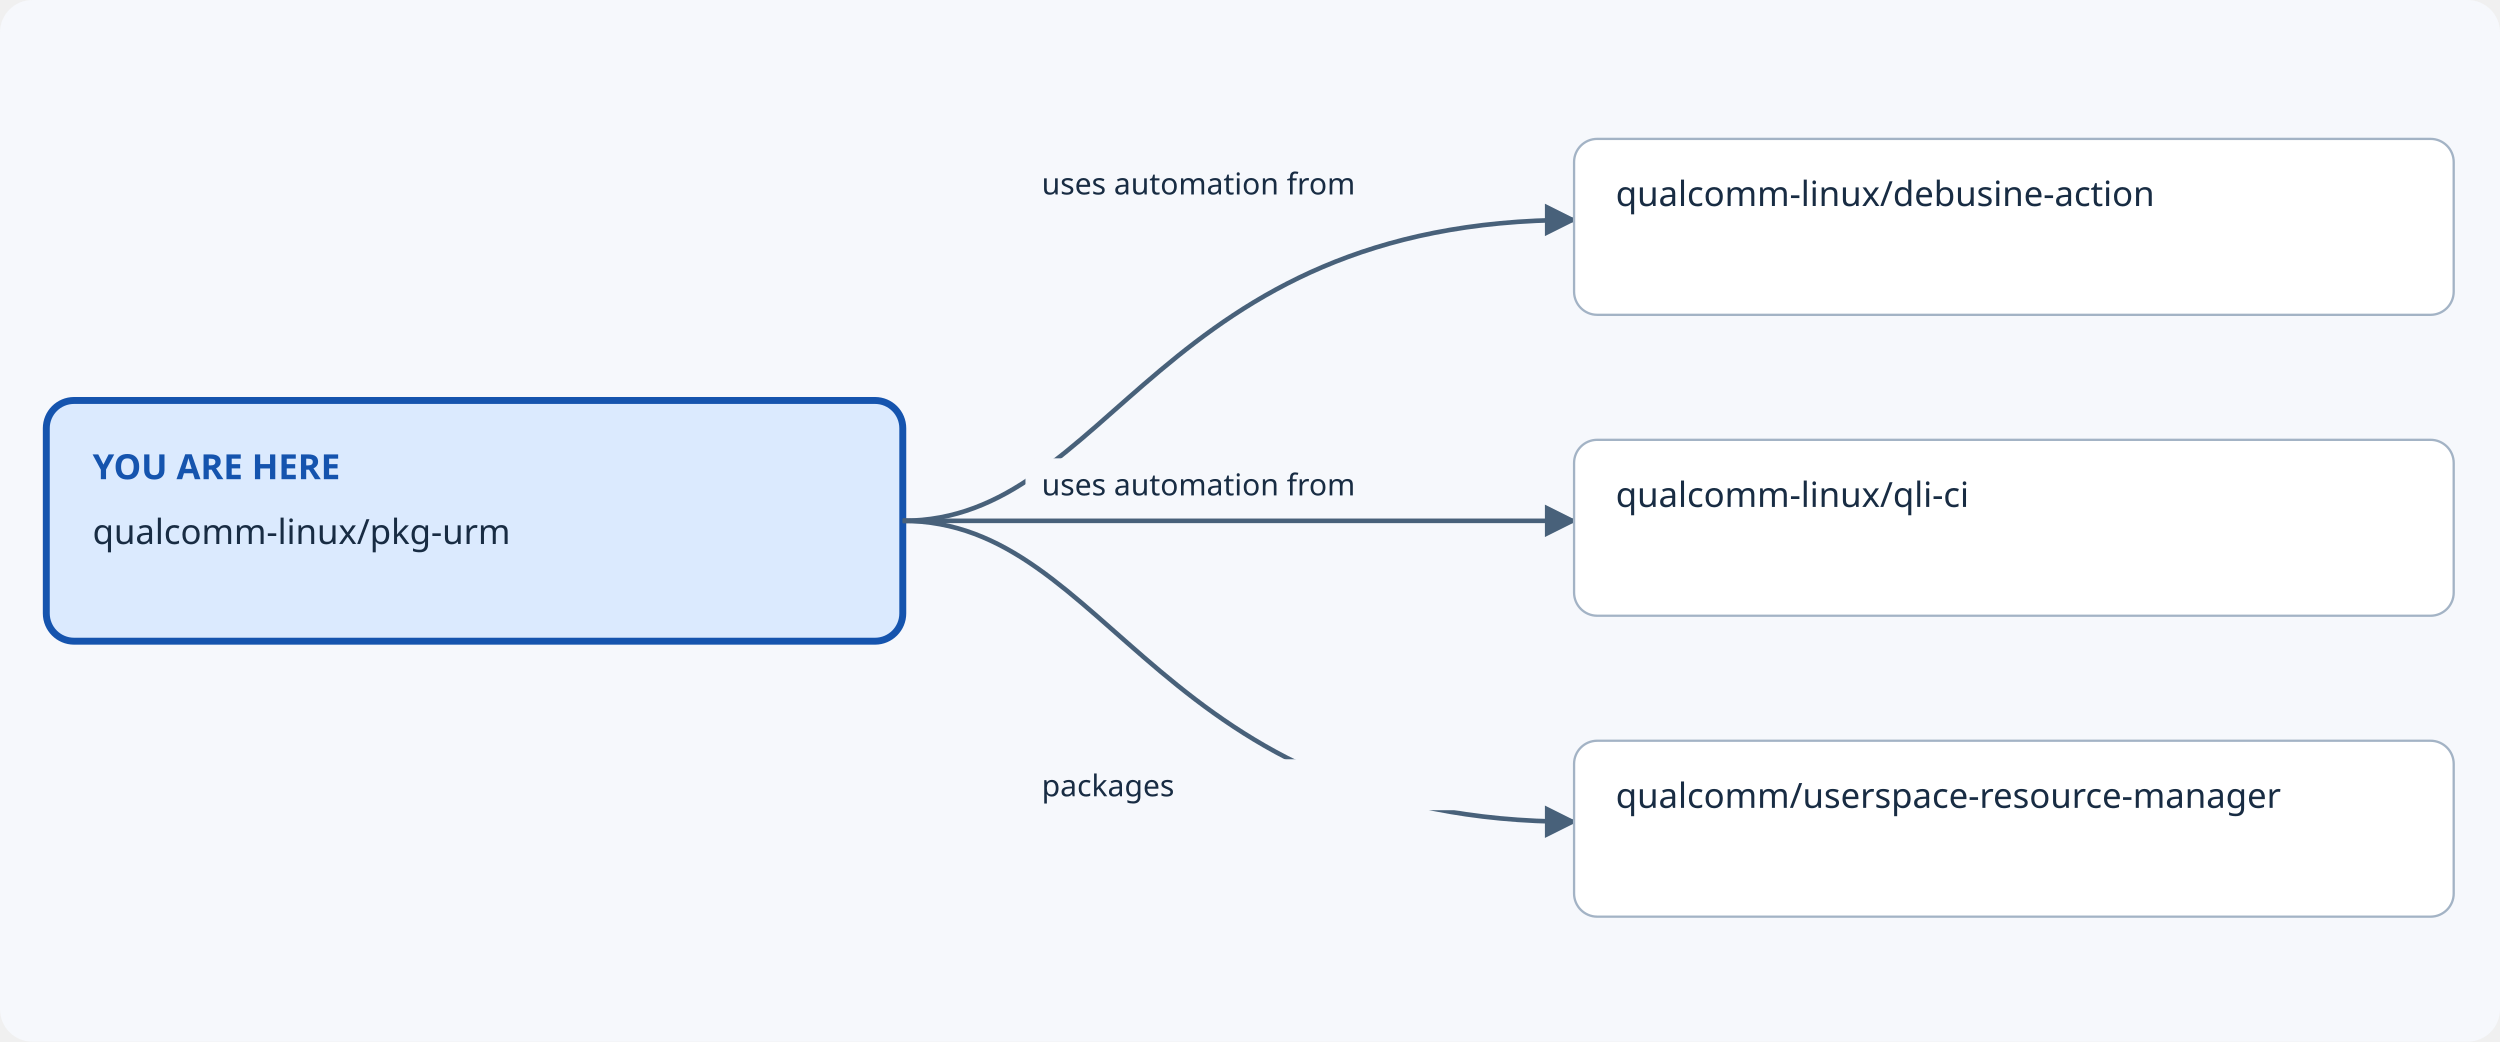
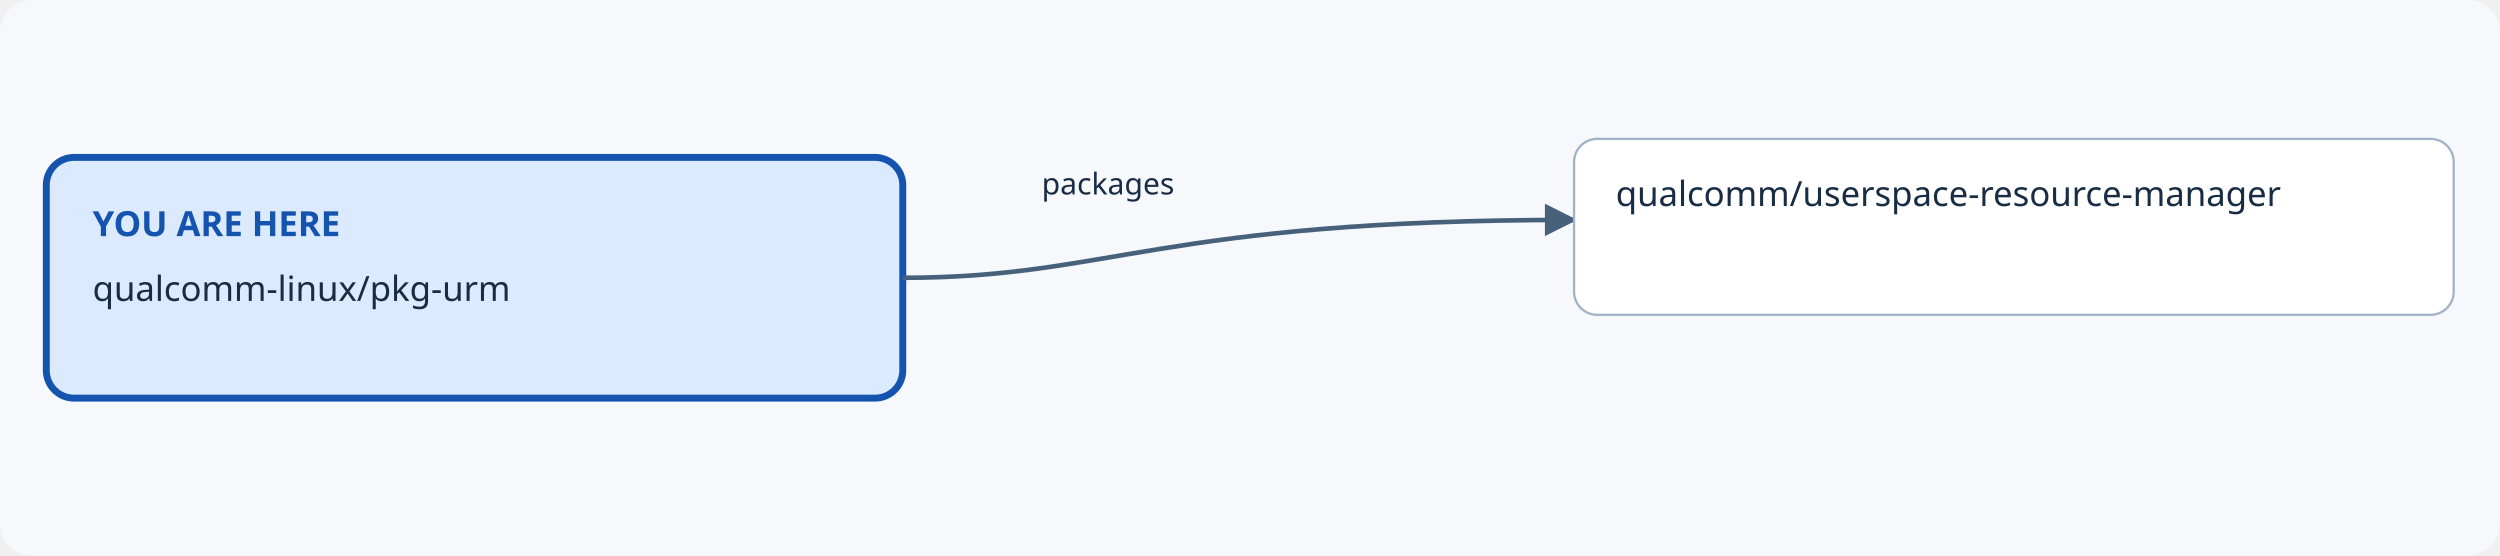
- <svg xmlns="http://www.w3.org/2000/svg" viewBox="0 0 1080 450" role="img" aria-labelledby="title desc">
+ <svg xmlns="http://www.w3.org/2000/svg" viewBox="0 0 1080 240" role="img" aria-labelledby="title desc">
  <defs>
    <marker id="arrow" viewBox="0 0 10 10" refX="9" refY="5" markerWidth="7" markerHeight="7" orient="auto-start-reverse">
      <path d="M 0 0 L 10 5 L 0 10 z" fill="#48617a" />
    </marker>
  </defs>
  <rect width="1080" height="100%" rx="14" fill="#f6f8fc" />
  <g font-family="sans-serif" font-size="15" fill="#182c43">
-     <rect x="20" y="173.0" width="370" height="104" rx="12" fill="#dbeafe" stroke="#1554ae" stroke-width="3" />
-     <text x="40" y="207.0" font-weight="bold" fill="#1554ae">YOU ARE HERE</text>
-     <text x="40" y="235.0">qualcomm-linux/pkg-urm</text>
-     <path d="M 390 225.0 C 480 225.0, 500 95.0, 680 95.0" fill="none" stroke="#48617a" stroke-width="2" marker-end="url(#arrow)" />
+     <rect x="20" y="68.0" width="370" height="104" rx="12" fill="#dbeafe" stroke="#1554ae" stroke-width="3" />
+     <text x="40" y="102.0" font-weight="bold" fill="#1554ae">YOU ARE HERE</text>
+     <text x="40" y="130.0">qualcomm-linux/pkg-urm</text>
+     <path d="M 390 120.0 C 480 120.0, 500 95.0, 680 95.0" fill="none" stroke="#48617a" stroke-width="2" marker-end="url(#arrow)" />
    <rect x="443" y="68.0" width="218" height="22" rx="4" fill="#f6f8fc" />
-     <text x="450" y="84.0" font-size="13">uses automation from</text>
+     <text x="450" y="84.0" font-size="13">packages</text>
    <rect x="680" y="60" width="380" height="76" rx="10" fill="white" stroke="#a3b3c5" />
-     <text x="698" y="89">qualcomm-linux/debusine-action</text>
-     <path d="M 390 225.0 C 480 225.0, 500 225.0, 680 225.0" fill="none" stroke="#48617a" stroke-width="2" marker-end="url(#arrow)" />
-     <rect x="443" y="198.0" width="218" height="22" rx="4" fill="#f6f8fc" />
-     <text x="450" y="214.0" font-size="13">uses automation from</text>
-     <rect x="680" y="190" width="380" height="76" rx="10" fill="white" stroke="#a3b3c5" />
-     <text x="698" y="219">qualcomm-linux/qli-ci</text>
-     <path d="M 390 225.0 C 480 225.0, 500 355.0, 680 355.0" fill="none" stroke="#48617a" stroke-width="2" marker-end="url(#arrow)" />
-     <rect x="443" y="328.0" width="218" height="22" rx="4" fill="#f6f8fc" />
-     <text x="450" y="344.0" font-size="13">packages</text>
-     <rect x="680" y="320" width="380" height="76" rx="10" fill="white" stroke="#a3b3c5" />
-     <text x="698" y="349">qualcomm/userspace-resource-manager</text>
+     <text x="698" y="89">qualcomm/userspace-resource-manager</text>
  </g>
</svg>
